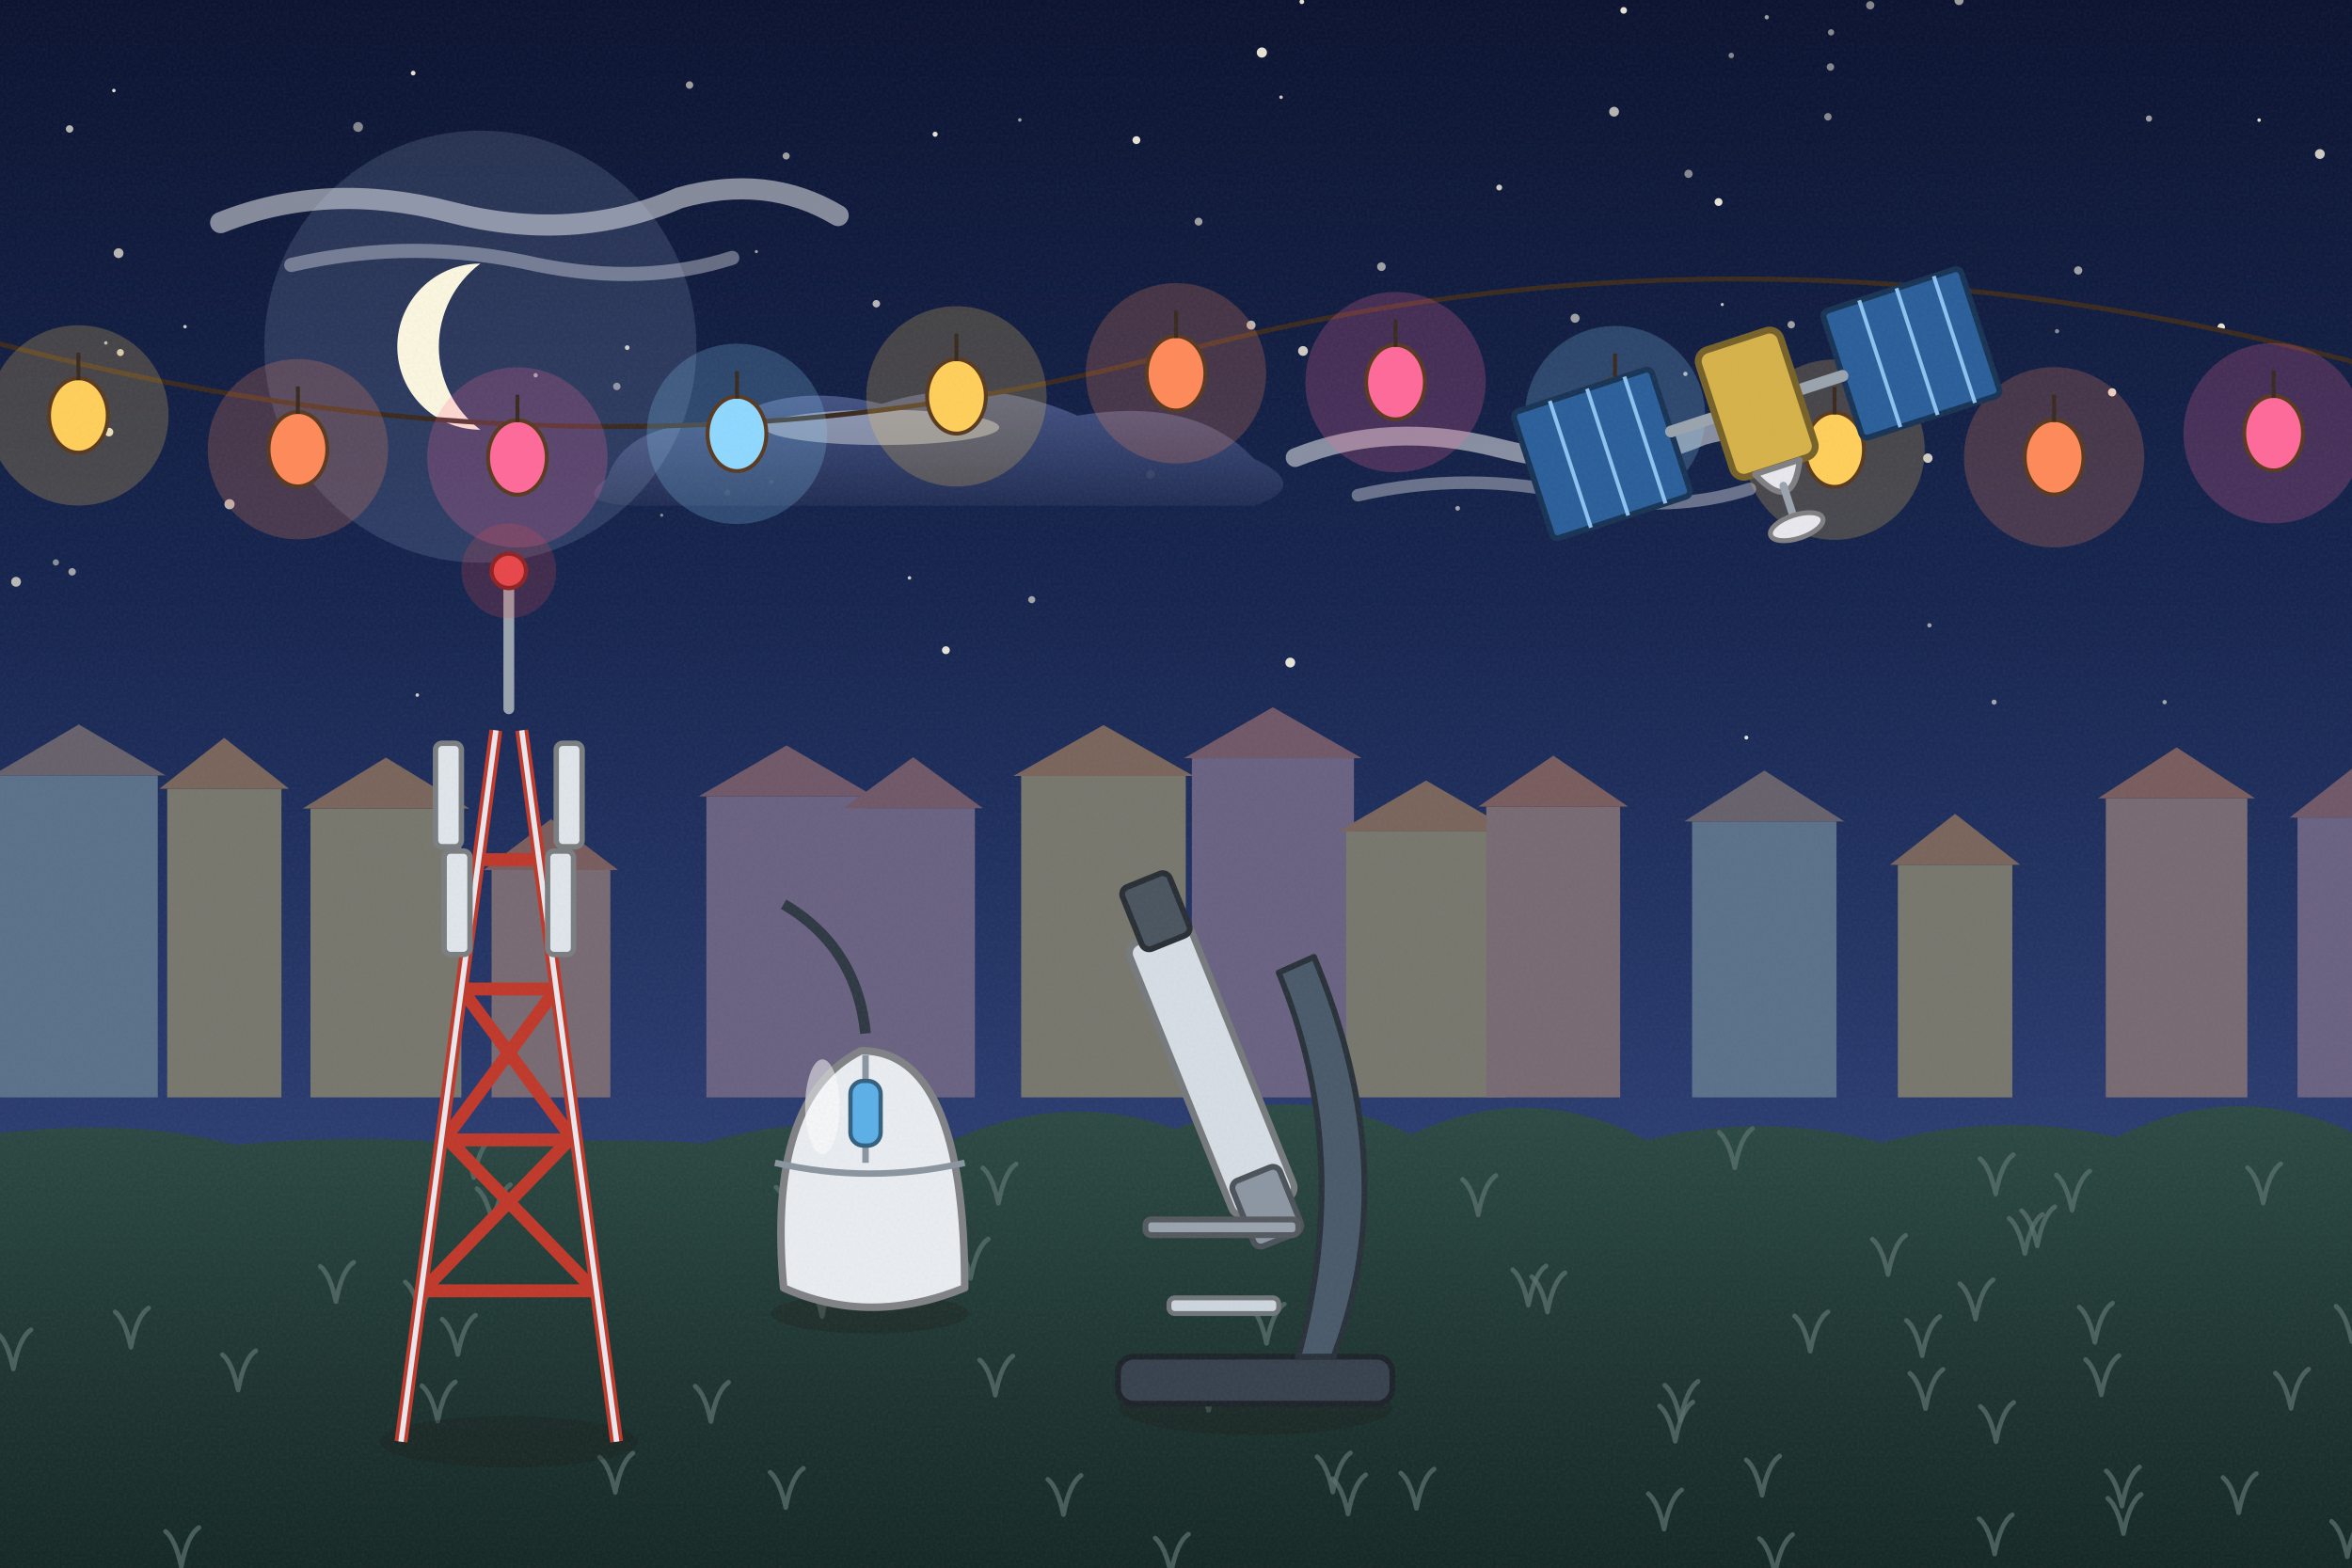
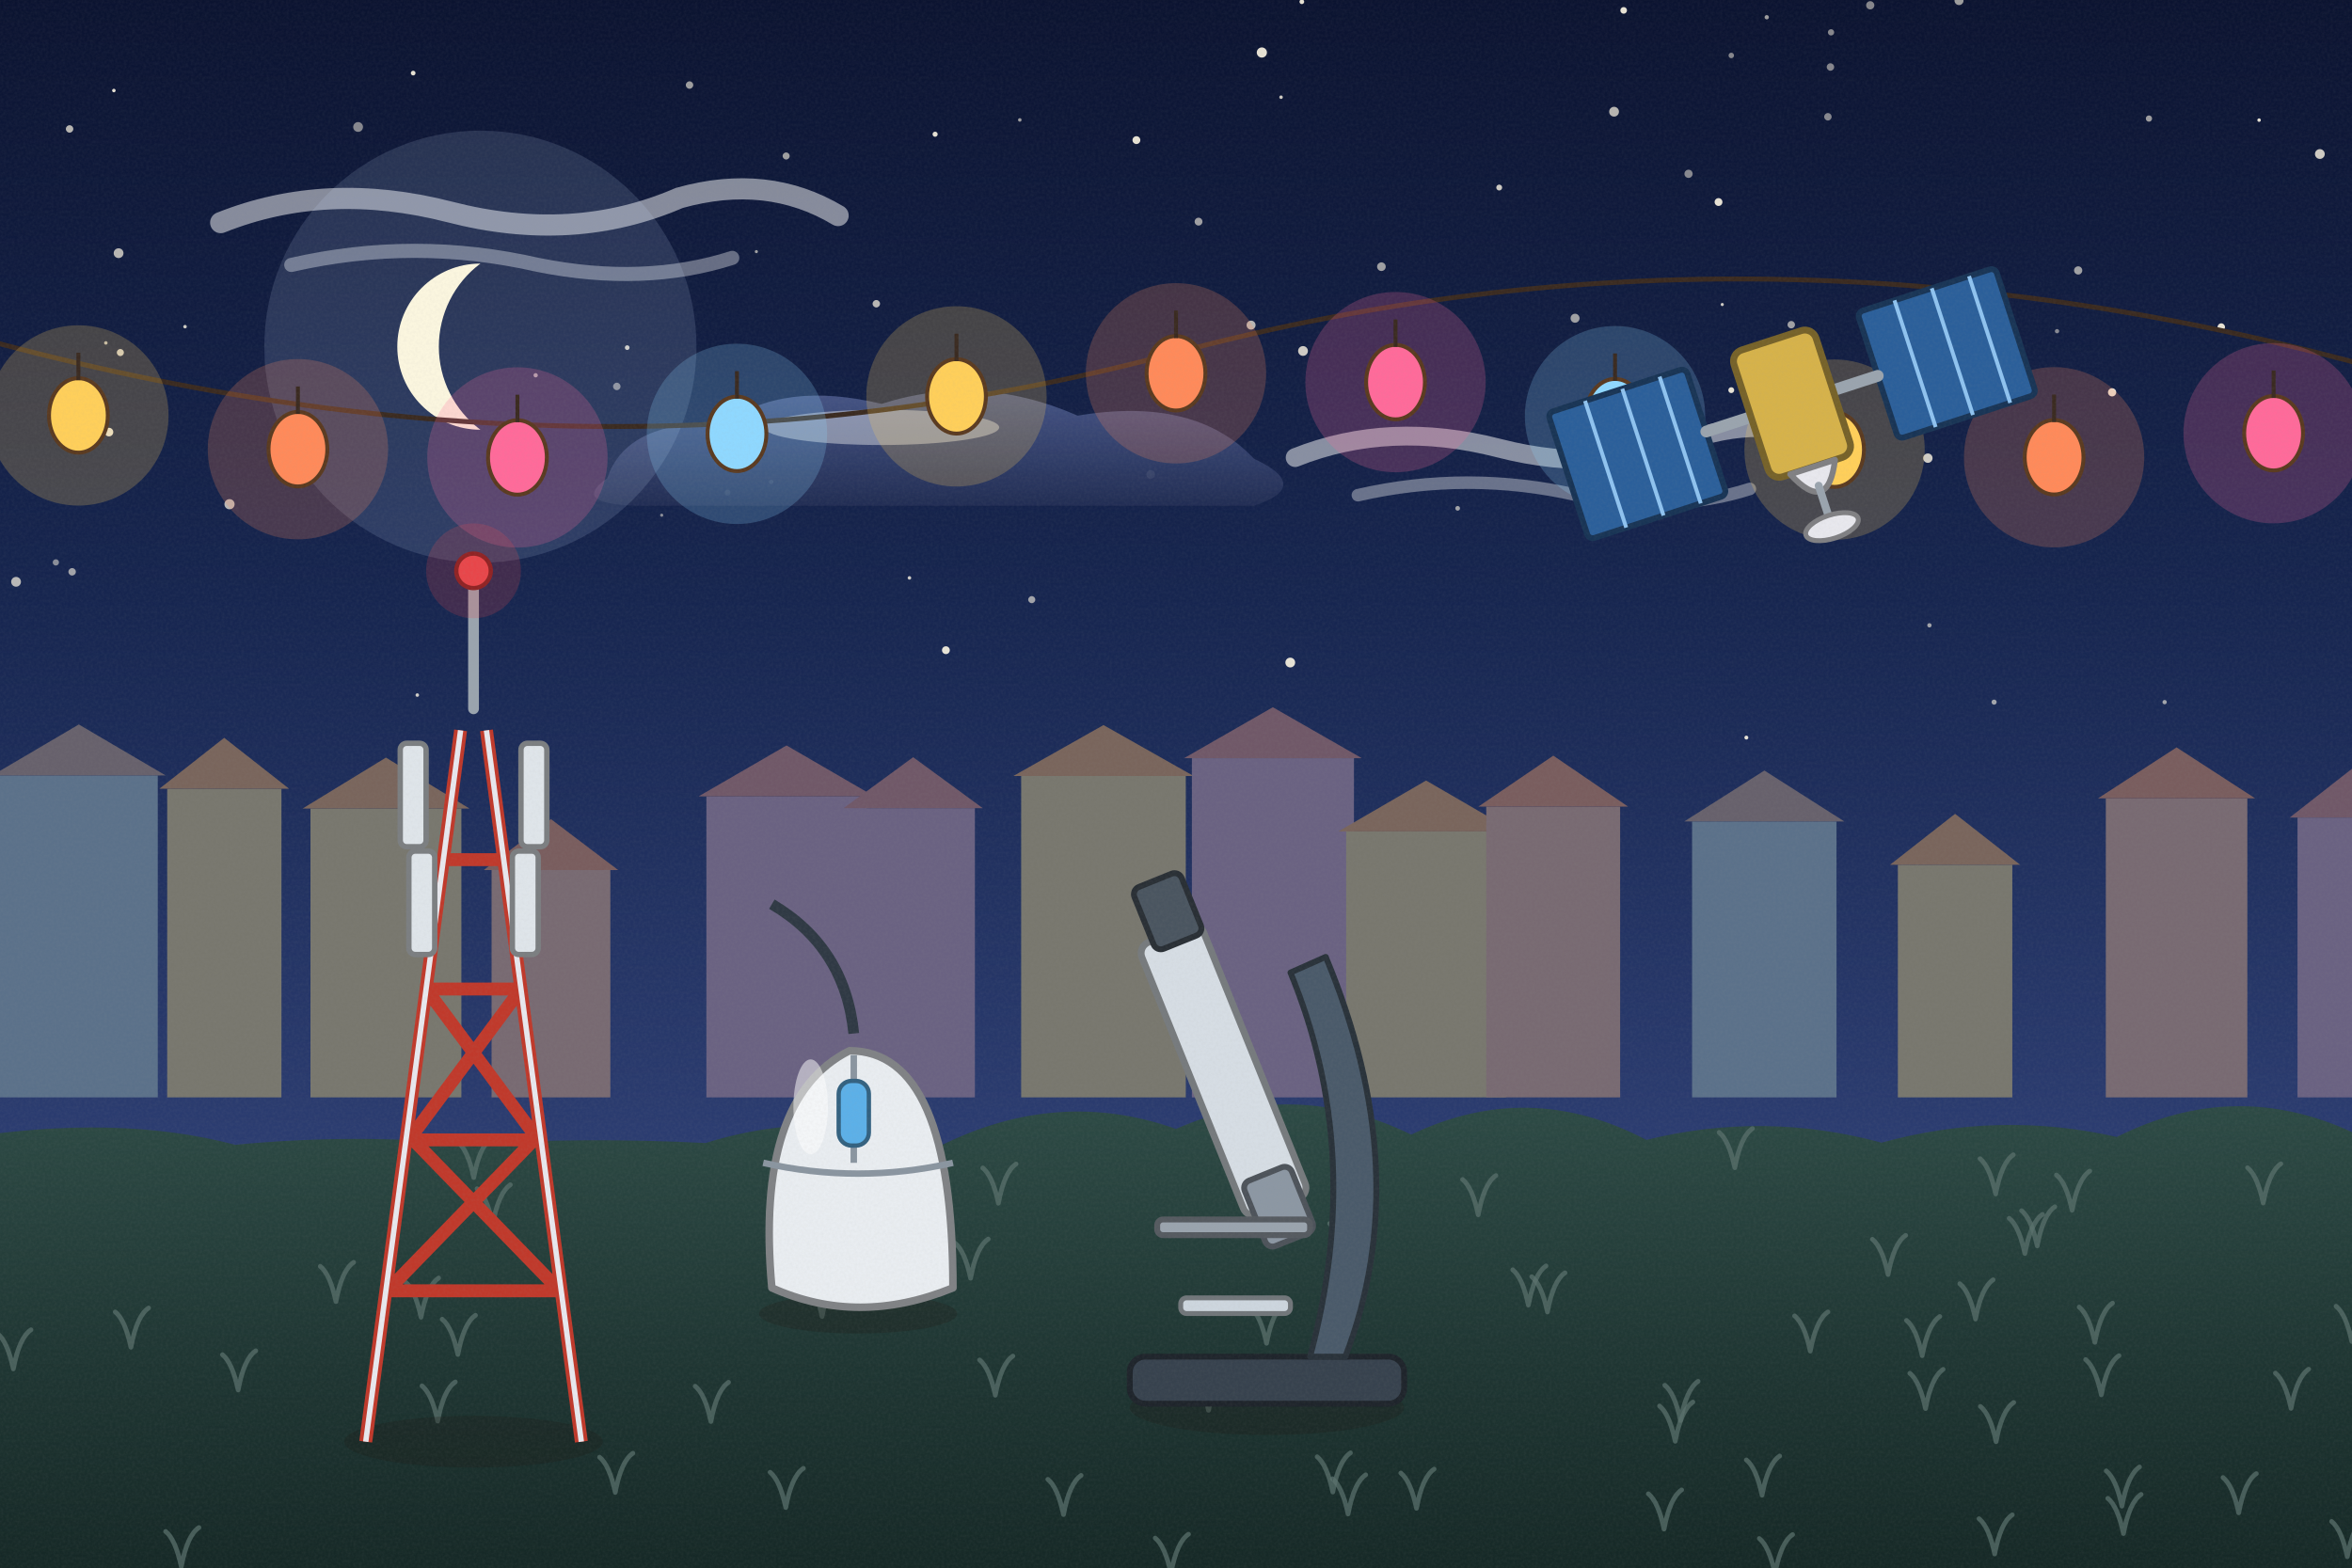
<svg xmlns="http://www.w3.org/2000/svg" viewBox="0 0 1200 800" width="1200" height="800">
  <defs>
    <linearGradient id="woodTone" x1="0" y1="0" x2="1" y2="0">
      <stop offset="0" stop-color="#a77649" />
      <stop offset=".5" stop-color="#7d5231" />
      <stop offset="1" stop-color="#5a381e" />
    </linearGradient>
    <linearGradient id="stoneTone" x1="0" y1="0" x2="0" y2="1">
      <stop offset="0" stop-color="#c5beb3" />
      <stop offset="1" stop-color="#7c7468" />
    </linearGradient>
    <filter id="softShadow" x="-20%" y="-20%" width="140%" height="140%">
      <feDropShadow dx="2" dy="5" stdDeviation="4" flood-color="#1b1a14" flood-opacity=".25" />
    </filter>
    <filter id="grain" x="0" y="0" width="100%" height="100%">
      <feTurbulence type="fractalNoise" baseFrequency=".7" numOctaves="2" seed="11" />
      <feColorMatrix type="matrix" values="0 0 0 0 .34  0 0 0 0 .34  0 0 0 0 .32  0 0 0 .22 -.07" />
    </filter>
    <linearGradient id="skyNight" x1="0" y1="0" x2="0" y2="1">
      <stop offset="0" stop-color="#0b1330" />
      <stop offset=".38" stop-color="#16254f" />
      <stop offset=".72" stop-color="#2b3c70" />
      <stop offset="1" stop-color="#4a5a8f" />
    </linearGradient>
    <linearGradient id="cloudG" x1="0" y1="0" x2="0" y2="1">
      <stop offset="0" stop-color="#4b5a8c" />
      <stop offset="1" stop-color="#232f55" />
    </linearGradient>
    <radialGradient id="sunG">
      <stop offset="0" stop-color="#ffffff" />
      <stop offset=".3" stop-color="#ffffff" stop-opacity=".85" />
      <stop offset="1" stop-color="#ffffff" stop-opacity="0" />
    </radialGradient>
    <linearGradient id="gndG" x1="0" y1="0" x2="0" y2="1">
      <stop offset="0" stop-color="#2d4a45" />
      <stop offset=".5" stop-color="#1f3633" />
      <stop offset="1" stop-color="#142624" />
    </linearGradient>
  </defs>
  <rect width="1200" height="800" fill="url(#skyNight)" />
  <g>
    <circle cx="1096.4" cy="60.5" r="1.6" fill="#fff8e6" opacity="0.6" />
    <circle cx="1040" cy="240.7" r="1.3" fill="#fff8e6" opacity="0.9" />
    <circle cx="823.5" cy="57" r="2.5" fill="#fff8e6" opacity="0.7" />
    <circle cx="1017.4" cy="358.3" r="1.3" fill="#fff8e6" opacity="0.6" />
    <circle cx="764.9" cy="95.7" r="1.5" fill="#fff8e6" opacity="0.8" />
    <circle cx="611.5" cy="113.1" r="2" fill="#fff8e6" opacity="0.6" />
    <circle cx="371.2" cy="251.4" r="1.5" fill="#fff8e6" opacity="0.6" />
    <circle cx="861.5" cy="88.7" r="2.1" fill="#fff8e6" opacity="0.5" />
    <circle cx="1183.6" cy="78.6" r="2.5" fill="#fff8e6" opacity="0.8" />
    <circle cx="743.7" cy="259.4" r="1.2" fill="#fff8e6" opacity="0.6" />
    <circle cx="932.6" cy="59.6" r="1.9" fill="#fff8e6" opacity="0.5" />
    <circle cx="54" cy="175" r="0.9" fill="#fff8e6" opacity="0.7" />
    <circle cx="94.4" cy="166.7" r="0.9" fill="#fff8e6" opacity="0.8" />
    <circle cx="273.3" cy="191.5" r="1.1" fill="#fff8e6" opacity="0.6" />
    <circle cx="913.9" cy="165.7" r="1.9" fill="#fff8e6" opacity="0.6" />
    <circle cx="401.1" cy="79.6" r="1.8" fill="#fff8e6" opacity="0.6" />
    <circle cx="210.8" cy="37.3" r="1.2" fill="#fff8e6" opacity="0.9" />
    <circle cx="526.4" cy="306" r="1.8" fill="#fff8e6" opacity="0.6" />
    <circle cx="28.5" cy="287" r="1.6" fill="#fff8e6" opacity="0.5" />
    <circle cx="859.9" cy="190.8" r="1.1" fill="#fff8e6" opacity="0.7" />
    <circle cx="35.5" cy="65.8" r="1.9" fill="#fff8e6" opacity="0.7" />
    <circle cx="337.6" cy="262.9" r="0.8" fill="#fff8e6" opacity="0.5" />
    <circle cx="1060.3" cy="138" r="2.1" fill="#fff8e6" opacity="0.6" />
    <circle cx="638.3" cy="165.9" r="2.3" fill="#fff8e6" opacity="0.7" />
    <circle cx="447.1" cy="155" r="1.9" fill="#fff8e6" opacity="0.7" />
    <circle cx="8.2" cy="296.9" r="2.5" fill="#fff8e6" opacity="0.7" />
    <circle cx="314.7" cy="197.2" r="1.9" fill="#fff8e6" opacity="0.5" />
    <circle cx="393.5" cy="245.9" r="1.1" fill="#fff8e6" opacity="0.7" />
    <circle cx="60.5" cy="129.2" r="2.5" fill="#fff8e6" opacity="0.7" />
    <circle cx="883.3" cy="199.1" r="1.5" fill="#fff8e6" opacity="0.9" />
    <circle cx="117.1" cy="257.3" r="2.6" fill="#fff8e6" opacity="0.7" />
    <circle cx="212.9" cy="354.7" r="0.9" fill="#fff8e6" opacity="0.8" />
    <circle cx="983.6" cy="233.8" r="2.4" fill="#fff8e6" opacity="0.8" />
    <circle cx="464" cy="294.9" r="0.9" fill="#fff8e6" opacity="0.8" />
    <circle cx="954.2" cy="2.7" r="2.1" fill="#fff8e6" opacity="0.5" />
    <circle cx="182.7" cy="64.8" r="2.5" fill="#fff8e6" opacity="0.5" />
    <circle cx="520.3" cy="61.2" r="0.9" fill="#fff8e6" opacity="0.6" />
    <circle cx="664.8" cy="179.1" r="2.5" fill="#fff8e6" opacity="0.8" />
    <circle cx="643.8" cy="26.8" r="2.6" fill="#fff8e6" opacity="0.9" />
    <circle cx="1077.6" cy="200.2" r="2.1" fill="#fff8e6" opacity="0.9" />
    <circle cx="876.8" cy="103.1" r="2" fill="#fff8e6" opacity="0.9" />
    <circle cx="351.8" cy="43.4" r="1.9" fill="#fff8e6" opacity="0.6" />
    <circle cx="61.4" cy="179.9" r="1.8" fill="#fff8e6" opacity="0.8" />
    <circle cx="579.8" cy="71.5" r="2" fill="#fff8e6" opacity="0.9" />
    <circle cx="658.3" cy="338.1" r="2.5" fill="#fff8e6" opacity="0.9" />
    <circle cx="984.4" cy="319.1" r="1.1" fill="#fff8e6" opacity="0.6" />
    <circle cx="1049.5" cy="169" r="1.1" fill="#fff8e6" opacity="0.5" />
    <circle cx="385.9" cy="128.4" r="0.8" fill="#fff8e6" opacity="0.6" />
    <circle cx="999.5" cy="0.3" r="2.3" fill="#fff8e6" opacity="0.6" />
    <circle cx="587.1" cy="242.1" r="2.2" fill="#fff8e6" opacity="0.6" />
    <circle cx="1104.4" cy="358.3" r="1.1" fill="#fff8e6" opacity="0.6" />
    <circle cx="828.4" cy="5.3" r="1.7" fill="#fff8e6" opacity="0.9" />
    <circle cx="664.2" cy="0.9" r="1.2" fill="#fff8e6" opacity="0.9" />
    <circle cx="1152.6" cy="61.3" r="0.9" fill="#fff8e6" opacity="0.9" />
    <circle cx="55.6" cy="220.5" r="2.2" fill="#fff8e6" opacity="0.9" />
    <circle cx="883.3" cy="28.3" r="1.4" fill="#fff8e6" opacity="0.5" />
    <circle cx="933.9" cy="34.2" r="1.9" fill="#fff8e6" opacity="0.5" />
    <circle cx="934.2" cy="16.5" r="1.6" fill="#fff8e6" opacity="0.5" />
    <circle cx="58.1" cy="46.2" r="0.9" fill="#fff8e6" opacity="0.9" />
    <circle cx="653.6" cy="49.6" r="0.9" fill="#fff8e6" opacity="0.8" />
    <circle cx="891" cy="376.4" r="1" fill="#fff8e6" opacity="0.9" />
    <circle cx="320" cy="177.4" r="1.2" fill="#fff8e6" opacity="0.8" />
    <circle cx="36.8" cy="291.8" r="1.9" fill="#fff8e6" opacity="0.6" />
    <circle cx="477.1" cy="68.5" r="1.3" fill="#fff8e6" opacity="0.9" />
    <circle cx="803.6" cy="162.4" r="2.3" fill="#fff8e6" opacity="0.6" />
    <circle cx="878.7" cy="155.4" r="0.8" fill="#fff8e6" opacity="0.8" />
    <circle cx="1133.3" cy="166.9" r="1.9" fill="#fff8e6" opacity="0.9" />
    <circle cx="901.4" cy="8.8" r="1.1" fill="#fff8e6" opacity="0.6" />
    <circle cx="704.8" cy="136.1" r="2.2" fill="#fff8e6" opacity="0.6" />
    <circle cx="482.6" cy="331.8" r="2" fill="#fff8e6" opacity="0.9" />
  </g>
  <g transform="translate(256.6,104.6) scale(0.9)" opacity="0.9">
    <path d="M-160,10 Q-100,-14 -30,4 Q40,22 100,-4 Q150,-18 190,6" stroke="#fff" stroke-width="12" stroke-linecap="round" fill="none" opacity=".55" />
    <path d="M-120,34 Q-50,18 20,34 Q80,46 130,30" stroke="#fff" stroke-width="8" stroke-linecap="round" fill="none" opacity=".4" />
  </g>
  <g transform="translate(479.8,224.1) scale(1)" opacity="0.9">
    <path d="M-170,20 Q-160,-10 -110,-8 Q-80,-30 -30,-18 Q20,-34 70,-12 Q130,-22 160,10 Q190,24 160,34 L-150,34 Q-190,34 -170,20 Z" fill="url(#cloudG)" />
    <ellipse cx="-30" cy="-6" rx="60" ry="9" fill="#fff" opacity=".45" />
  </g>
  <g transform="translate(788.8,225.5) scale(0.8)" opacity="0.9">
    <path d="M-160,10 Q-100,-14 -30,4 Q40,22 100,-4 Q150,-18 190,6" stroke="#fff" stroke-width="12" stroke-linecap="round" fill="none" opacity=".55" />
    <path d="M-120,34 Q-50,18 20,34 Q80,46 130,30" stroke="#fff" stroke-width="8" stroke-linecap="round" fill="none" opacity=".4" />
  </g>
  <g>
    <circle cx="245.1" cy="176.9" r="110.24" fill="#cfe0ff" opacity=".14" />
    <path d="M245.1,134.5 A42.4,42.4 0 1 0 245.1,219.3 A53,53 0 0 1 245.1,134.5 Z" fill="#fbf6df" />
  </g>
  <rect x="0" y="395.7" width="80.5" height="164.3" fill="#5b718a" />
  <path d="M-4,395.7 L40.2,369.7 L84.5,395.7 Z" fill="#67616c" />
  <rect x="85.3" y="402.5" width="58.3" height="157.5" fill="#78776e" />
  <path d="M81.3,402.5 L114.4,376.5 L147.5,402.5 Z" fill="#79655c" />
  <rect x="158.4" y="412.6" width="77" height="147.4" fill="#78776e" />
  <path d="M154.4,412.6 L196.9,386.6 L239.5,412.6 Z" fill="#79655c" />
  <rect x="250.8" y="444" width="60.6" height="116" fill="#786a72" />
  <path d="M246.8,444 L281.1,418 L315.4,444 Z" fill="#795d5e" />
  <rect x="360.4" y="406.4" width="81.7" height="153.6" fill="#6a6282" />
  <path d="M356.4,406.4 L401.3,380.4 L446.1,406.4 Z" fill="#705868" />
  <rect x="434.4" y="412.4" width="63" height="147.6" fill="#6a6282" />
  <path d="M430.4,412.4 L465.9,386.4 L501.4,412.4 Z" fill="#705868" />
  <rect x="521" y="396" width="84" height="164" fill="#78776e" />
  <path d="M517,396 L563,370 L609,396 Z" fill="#79655c" />
  <rect x="608.1" y="386.9" width="82.7" height="173.1" fill="#6a6282" />
  <path d="M604.1,386.9 L649.4,360.9 L694.8,386.9 Z" fill="#705868" />
  <rect x="686.8" y="424.3" width="81.6" height="135.7" fill="#78776e" />
  <path d="M682.8,424.3 L727.6,398.3 L772.4,424.3 Z" fill="#79655c" />
  <rect x="758.3" y="411.6" width="68.3" height="148.4" fill="#786a72" />
  <path d="M754.3,411.6 L792.5,385.6 L830.6,411.6 Z" fill="#795d5e" />
  <rect x="863.3" y="419.2" width="73.7" height="140.8" fill="#5b718a" />
  <path d="M859.3,419.2 L900.2,393.2 L941,419.2 Z" fill="#67616c" />
  <rect x="968.3" y="441.3" width="58.4" height="118.7" fill="#78776e" />
  <path d="M964.3,441.3 L997.5,415.3 L1030.7,441.3 Z" fill="#79655c" />
  <rect x="1074.4" y="407.4" width="72.2" height="152.6" fill="#786a72" />
  <path d="M1070.4,407.4 L1110.5,381.4 L1150.6,407.4 Z" fill="#795d5e" />
  <rect x="1172.2" y="417.2" width="58.3" height="142.8" fill="#6a6282" />
  <path d="M1168.2,417.2 L1201.4,391.2 L1234.5,417.2 Z" fill="#705868" />
  <g>
    <path d="M-20,581 Q60,568.3 120,584.2 Q180,578.4 240,583.8 Q300,580.2 360,583.3 Q420,564.5 480,584.6 Q540,554.8 600,576.1 Q660,549.7 720,579 Q780,550.3 840,581.7 Q900,566.9 960,583.1 Q1020,566.6 1080,580.2 Q1140,550.1 1200,577.7 Q1260,568.8 1320,579.3 L1240,820 L-20,820 Z" fill="url(#gndG)" />
    <path d="M923.6,689.5 q-3,-14 -8,-18 M923.6,689.5 q3,-16 9,-20" stroke="#5b726e" stroke-width="2.4" fill="none" stroke-linecap="round" opacity=".7" />
    <path d="M1007.9,673.1 q-3,-14 -8,-18 M1007.9,673.1 q3,-16 9,-20" stroke="#5b726e" stroke-width="2.4" fill="none" stroke-linecap="round" opacity=".7" />
    <path d="M1154.7,613.9 q-3,-14 -8,-18 M1154.7,613.9 q3,-16 9,-20" stroke="#5b726e" stroke-width="2.4" fill="none" stroke-linecap="round" opacity=".7" />
    <path d="M1033.1,639.7 q-3,-14 -8,-18 M1033.1,639.7 q3,-16 9,-20" stroke="#5b726e" stroke-width="2.4" fill="none" stroke-linecap="round" opacity=".7" />
    <path d="M754.2,619.9 q-3,-14 -8,-18 M754.2,619.9 q3,-16 9,-20" stroke="#5b726e" stroke-width="2.4" fill="none" stroke-linecap="round" opacity=".7" />
    <path d="M251.4,624.6 q-3,-14 -8,-18 M251.4,624.6 q3,-16 9,-20" stroke="#5b726e" stroke-width="2.4" fill="none" stroke-linecap="round" opacity=".7" />
    <path d="M171.4,664.2 q-3,-14 -8,-18 M171.4,664.2 q3,-16 9,-20" stroke="#5b726e" stroke-width="2.4" fill="none" stroke-linecap="round" opacity=".7" />
    <path d="M789.5,669.5 q-3,-14 -8,-18 M789.5,669.5 q3,-16 9,-20" stroke="#5b726e" stroke-width="2.4" fill="none" stroke-linecap="round" opacity=".7" />
    <path d="M362.7,725.4 q-3,-14 -8,-18 M362.7,725.4 q3,-16 9,-20" stroke="#5b726e" stroke-width="2.4" fill="none" stroke-linecap="round" opacity=".7" />
    <path d="M779.8,666 q-3,-14 -8,-18 M779.8,666 q3,-16 9,-20" stroke="#5b726e" stroke-width="2.4" fill="none" stroke-linecap="round" opacity=".7" />
    <path d="M400.9,769.3 q-3,-14 -8,-18 M400.9,769.3 q3,-16 9,-20" stroke="#5b726e" stroke-width="2.4" fill="none" stroke-linecap="round" opacity=".7" />
    <path d="M121.5,709.3 q-3,-14 -8,-18 M121.5,709.3 q3,-16 9,-20" stroke="#5b726e" stroke-width="2.4" fill="none" stroke-linecap="round" opacity=".7" />
    <path d="M686.4,642.4 q-3,-14 -8,-18 M686.4,642.4 q3,-16 9,-20" stroke="#5b726e" stroke-width="2.4" fill="none" stroke-linecap="round" opacity=".7" />
    <path d="M1068.8,685 q-3,-14 -8,-18 M1068.8,685 q3,-16 9,-20" stroke="#5b726e" stroke-width="2.4" fill="none" stroke-linecap="round" opacity=".7" />
    <path d="M223.3,725.2 q-3,-14 -8,-18 M223.3,725.2 q3,-16 9,-20" stroke="#5b726e" stroke-width="2.4" fill="none" stroke-linecap="round" opacity=".7" />
    <path d="M66.8,687.5 q-3,-14 -8,-18 M66.8,687.5 q3,-16 9,-20" stroke="#5b726e" stroke-width="2.4" fill="none" stroke-linecap="round" opacity=".7" />
    <path d="M1072.1,711.8 q-3,-14 -8,-18 M1072.1,711.8 q3,-16 9,-20" stroke="#5b726e" stroke-width="2.4" fill="none" stroke-linecap="round" opacity=".7" />
    <path d="M313.9,761.6 q-3,-14 -8,-18 M313.9,761.6 q3,-16 9,-20" stroke="#5b726e" stroke-width="2.4" fill="none" stroke-linecap="round" opacity=".7" />
    <path d="M6.8,698.6 q-3,-14 -8,-18 M6.8,698.6 q3,-16 9,-20" stroke="#5b726e" stroke-width="2.4" fill="none" stroke-linecap="round" opacity=".7" />
    <path d="M616.6,719.7 q-3,-14 -8,-18 M616.6,719.7 q3,-16 9,-20" stroke="#5b726e" stroke-width="2.4" fill="none" stroke-linecap="round" opacity=".7" />
    <path d="M214.8,672.2 q-3,-14 -8,-18 M214.8,672.2 q3,-16 9,-20" stroke="#5b726e" stroke-width="2.4" fill="none" stroke-linecap="round" opacity=".7" />
    <path d="M597.4,802.9 q-3,-14 -8,-18 M597.4,802.9 q3,-16 9,-20" stroke="#5b726e" stroke-width="2.4" fill="none" stroke-linecap="round" opacity=".7" />
    <path d="M495.2,652.3 q-3,-14 -8,-18 M495.2,652.3 q3,-16 9,-20" stroke="#5b726e" stroke-width="2.4" fill="none" stroke-linecap="round" opacity=".7" />
    <path d="M509.4,614 q-3,-14 -8,-18 M509.4,614 q3,-16 9,-20" stroke="#5b726e" stroke-width="2.4" fill="none" stroke-linecap="round" opacity=".7" />
    <path d="M1018.4,735.7 q-3,-14 -8,-18 M1018.4,735.7 q3,-16 9,-20" stroke="#5b726e" stroke-width="2.4" fill="none" stroke-linecap="round" opacity=".7" />
    <path d="M646.2,685.5 q-3,-14 -8,-18 M646.2,685.5 q3,-16 9,-20" stroke="#5b726e" stroke-width="2.4" fill="none" stroke-linecap="round" opacity=".7" />
    <path d="M1197.6,794.4 q-3,-14 -8,-18 M1197.6,794.4 q3,-16 9,-20" stroke="#5b726e" stroke-width="2.4" fill="none" stroke-linecap="round" opacity=".7" />
    <path d="M92.5,799.5 q-3,-14 -8,-18 M92.5,799.5 q3,-16 9,-20" stroke="#5b726e" stroke-width="2.4" fill="none" stroke-linecap="round" opacity=".7" />
    <path d="M982.4,718.8 q-3,-14 -8,-18 M982.4,718.8 q3,-16 9,-20" stroke="#5b726e" stroke-width="2.4" fill="none" stroke-linecap="round" opacity=".7" />
    <path d="M241.7,600.9 q-3,-14 -8,-18 M241.7,600.9 q3,-16 9,-20" stroke="#5b726e" stroke-width="2.4" fill="none" stroke-linecap="round" opacity=".7" />
    <path d="M1057.2,617.6 q-3,-14 -8,-18 M1057.2,617.6 q3,-16 9,-20" stroke="#5b726e" stroke-width="2.4" fill="none" stroke-linecap="round" opacity=".7" />
    <path d="M857.4,724.9 q-3,-14 -8,-18 M857.4,724.9 q3,-16 9,-20" stroke="#5b726e" stroke-width="2.4" fill="none" stroke-linecap="round" opacity=".7" />
    <path d="M1039.4,635.8 q-3,-14 -8,-18 M1039.4,635.8 q3,-16 9,-20" stroke="#5b726e" stroke-width="2.4" fill="none" stroke-linecap="round" opacity=".7" />
    <path d="M680,761.4 q-3,-14 -8,-18 M680,761.4 q3,-16 9,-20" stroke="#5b726e" stroke-width="2.4" fill="none" stroke-linecap="round" opacity=".7" />
    <path d="M507.8,712 q-3,-14 -8,-18 M507.8,712 q3,-16 9,-20" stroke="#5b726e" stroke-width="2.4" fill="none" stroke-linecap="round" opacity=".7" />
    <path d="M854.7,735.5 q-3,-14 -8,-18 M854.7,735.5 q3,-16 9,-20" stroke="#5b726e" stroke-width="2.4" fill="none" stroke-linecap="round" opacity=".7" />
    <path d="M980.7,691.8 q-3,-14 -8,-18 M980.7,691.8 q3,-16 9,-20" stroke="#5b726e" stroke-width="2.4" fill="none" stroke-linecap="round" opacity=".7" />
    <path d="M1018.2,609.3 q-3,-14 -8,-18 M1018.2,609.3 q3,-16 9,-20" stroke="#5b726e" stroke-width="2.4" fill="none" stroke-linecap="round" opacity=".7" />
    <path d="M1082.6,768.6 q-3,-14 -8,-18 M1082.6,768.6 q3,-16 9,-20" stroke="#5b726e" stroke-width="2.4" fill="none" stroke-linecap="round" opacity=".7" />
    <path d="M1083.4,782.6 q-3,-14 -8,-18 M1083.4,782.6 q3,-16 9,-20" stroke="#5b726e" stroke-width="2.4" fill="none" stroke-linecap="round" opacity=".7" />
    <path d="M403.9,623.9 q-3,-14 -8,-18 M403.9,623.9 q3,-16 9,-20" stroke="#5b726e" stroke-width="2.4" fill="none" stroke-linecap="round" opacity=".7" />
    <path d="M849,780.3 q-3,-14 -8,-18 M849,780.3 q3,-16 9,-20" stroke="#5b726e" stroke-width="2.4" fill="none" stroke-linecap="round" opacity=".7" />
    <path d="M1142.2,772 q-3,-14 -8,-18 M1142.2,772 q3,-16 9,-20" stroke="#5b726e" stroke-width="2.4" fill="none" stroke-linecap="round" opacity=".7" />
    <path d="M419.4,671.8 q-3,-14 -8,-18 M419.4,671.8 q3,-16 9,-20" stroke="#5b726e" stroke-width="2.4" fill="none" stroke-linecap="round" opacity=".7" />
    <path d="M687.8,772.6 q-3,-14 -8,-18 M687.8,772.6 q3,-16 9,-20" stroke="#5b726e" stroke-width="2.4" fill="none" stroke-linecap="round" opacity=".7" />
    <path d="M233.6,691.2 q-3,-14 -8,-18 M233.6,691.2 q3,-16 9,-20" stroke="#5b726e" stroke-width="2.4" fill="none" stroke-linecap="round" opacity=".7" />
    <path d="M1168.9,718.7 q-3,-14 -8,-18 M1168.9,718.7 q3,-16 9,-20" stroke="#5b726e" stroke-width="2.4" fill="none" stroke-linecap="round" opacity=".7" />
    <path d="M542.6,772.9 q-3,-14 -8,-18 M542.6,772.9 q3,-16 9,-20" stroke="#5b726e" stroke-width="2.4" fill="none" stroke-linecap="round" opacity=".7" />
    <path d="M905.6,803.1 q-3,-14 -8,-18 M905.6,803.1 q3,-16 9,-20" stroke="#5b726e" stroke-width="2.4" fill="none" stroke-linecap="round" opacity=".7" />
    <path d="M448.7,595 q-3,-14 -8,-18 M448.7,595 q3,-16 9,-20" stroke="#5b726e" stroke-width="2.4" fill="none" stroke-linecap="round" opacity=".7" />
    <path d="M899,763 q-3,-14 -8,-18 M899,763 q3,-16 9,-20" stroke="#5b726e" stroke-width="2.4" fill="none" stroke-linecap="round" opacity=".7" />
    <path d="M963.3,650.4 q-3,-14 -8,-18 M963.3,650.4 q3,-16 9,-20" stroke="#5b726e" stroke-width="2.4" fill="none" stroke-linecap="round" opacity=".7" />
    <path d="M1017.7,793 q-3,-14 -8,-18 M1017.7,793 q3,-16 9,-20" stroke="#5b726e" stroke-width="2.4" fill="none" stroke-linecap="round" opacity=".7" />
    <path d="M1199.9,684.6 q-3,-14 -8,-18 M1199.9,684.6 q3,-16 9,-20" stroke="#5b726e" stroke-width="2.4" fill="none" stroke-linecap="round" opacity=".7" />
    <path d="M722.7,769.7 q-3,-14 -8,-18 M722.7,769.7 q3,-16 9,-20" stroke="#5b726e" stroke-width="2.4" fill="none" stroke-linecap="round" opacity=".7" />
    <path d="M885.1,595.9 q-3,-14 -8,-18 M885.1,595.9 q3,-16 9,-20" stroke="#5b726e" stroke-width="2.4" fill="none" stroke-linecap="round" opacity=".7" />
  </g>
  <g>
    <path d="M-20,170 Q300,260 600,180 T1220,190" stroke="#3a2a20" stroke-width="2.5" fill="none" />
    <circle cx="40" cy="212" r="46" fill="#ffcf5a" opacity=".22" />
    <ellipse cx="40" cy="212" rx="15" ry="19" fill="#ffcf5a" stroke="#5a3a20" stroke-width="2" />
    <line x1="40" y1="194" x2="40" y2="180" stroke="#3a2a20" stroke-width="2" />
    <circle cx="152" cy="229.233" r="46" fill="#ff8a5a" opacity=".22" />
    <ellipse cx="152" cy="229.233" rx="15" ry="19" fill="#ff8a5a" stroke="#5a3a20" stroke-width="2" />
    <line x1="152" y1="211.233" x2="152" y2="197.233" stroke="#3a2a20" stroke-width="2" />
    <circle cx="264" cy="233.425" r="46" fill="#ff6a9a" opacity=".22" />
    <ellipse cx="264" cy="233.425" rx="15" ry="19" fill="#ff6a9a" stroke="#5a3a20" stroke-width="2" />
    <line x1="264" y1="215.425" x2="264" y2="201.425" stroke="#3a2a20" stroke-width="2" />
    <circle cx="376" cy="221.402" r="46" fill="#8fd8ff" opacity=".22" />
    <ellipse cx="376" cy="221.402" rx="15" ry="19" fill="#8fd8ff" stroke="#5a3a20" stroke-width="2" />
    <line x1="376" y1="203.402" x2="376" y2="189.402" stroke="#3a2a20" stroke-width="2" />
    <circle cx="488" cy="202.265" r="46" fill="#ffcf5a" opacity=".22" />
    <ellipse cx="488" cy="202.265" rx="15" ry="19" fill="#ffcf5a" stroke="#5a3a20" stroke-width="2" />
    <line x1="488" y1="184.265" x2="488" y2="170.265" stroke="#3a2a20" stroke-width="2" />
    <circle cx="600" cy="190.494" r="46" fill="#ff8a5a" opacity=".22" />
    <ellipse cx="600" cy="190.494" rx="15" ry="19" fill="#ff8a5a" stroke="#5a3a20" stroke-width="2" />
    <line x1="600" y1="172.494" x2="600" y2="158.494" stroke="#3a2a20" stroke-width="2" />
    <circle cx="712" cy="194.999" r="46" fill="#ff6a9a" opacity=".22" />
    <ellipse cx="712" cy="194.999" rx="15" ry="19" fill="#ff6a9a" stroke="#5a3a20" stroke-width="2" />
    <line x1="712" y1="176.999" x2="712" y2="162.999" stroke="#3a2a20" stroke-width="2" />
    <circle cx="824" cy="212.37" r="46" fill="#8fd8ff" opacity=".22" />
    <ellipse cx="824" cy="212.37" rx="15" ry="19" fill="#8fd8ff" stroke="#5a3a20" stroke-width="2" />
    <line x1="824" y1="194.37" x2="824" y2="180.37" stroke="#3a2a20" stroke-width="2" />
    <circle cx="936" cy="229.461" r="46" fill="#ffcf5a" opacity=".22" />
    <ellipse cx="936" cy="229.461" rx="15" ry="19" fill="#ffcf5a" stroke="#5a3a20" stroke-width="2" />
    <line x1="936" y1="211.461" x2="936" y2="197.461" stroke="#3a2a20" stroke-width="2" />
    <circle cx="1048" cy="233.338" r="46" fill="#ff8a5a" opacity=".22" />
    <ellipse cx="1048" cy="233.338" rx="15" ry="19" fill="#ff8a5a" stroke="#5a3a20" stroke-width="2" />
    <line x1="1048" y1="215.338" x2="1048" y2="201.338" stroke="#3a2a20" stroke-width="2" />
    <circle cx="1160" cy="221.067" r="46" fill="#ff6a9a" opacity=".22" />
    <ellipse cx="1160" cy="221.067" rx="15" ry="19" fill="#ff6a9a" stroke="#5a3a20" stroke-width="2" />
    <line x1="1160" y1="203.067" x2="1160" y2="189.067" stroke="#3a2a20" stroke-width="2" />
  </g>
-   <g transform="translate(896.3,206) scale(1)">
+   <g transform="translate(914.3,206) scale(1)">
    <g transform="rotate(-18)">
      <rect x="-120" y="-34" width="74" height="68" rx="3" fill="#2b5f9a" stroke="#183455" stroke-width="3" />
      <rect x="46" y="-34" width="74" height="68" rx="3" fill="#2b5f9a" stroke="#183455" stroke-width="3" />
      <line x1="-100" y1="-34" x2="-100" y2="34" stroke="#8fc3f0" stroke-width="2" />
      <line x1="-80" y1="-34" x2="-80" y2="34" stroke="#8fc3f0" stroke-width="2" />
      <line x1="-60" y1="-34" x2="-60" y2="34" stroke="#8fc3f0" stroke-width="2" />
      <line x1="66" y1="-34" x2="66" y2="34" stroke="#8fc3f0" stroke-width="2" />
      <line x1="86" y1="-34" x2="86" y2="34" stroke="#8fc3f0" stroke-width="2" />
      <line x1="106" y1="-34" x2="106" y2="34" stroke="#8fc3f0" stroke-width="2" />
      <line x1="-46" y1="0" x2="-20" y2="0" stroke="#9aa4ae" stroke-width="6" stroke-linecap="round" />
      <line x1="20" y1="0" x2="46" y2="0" stroke="#9aa4ae" stroke-width="6" stroke-linecap="round" />
      <rect x="-22" y="-34" width="44" height="68" rx="6" fill="#d6b24a" stroke="#766229" stroke-width="3.5" />
      <path d="M-12,34 Q0,60 12,34 Z" fill="#e8e8ee" stroke="#808083" stroke-width="3" stroke-linejoin="round" stroke-linecap="round" />
      <line x1="0" y1="44" x2="0" y2="62" stroke="#9aa4ae" stroke-width="4" stroke-linecap="round" />
      <ellipse cx="0" cy="66" rx="14" ry="6" fill="#e8e8ee" stroke="#808083" stroke-width="2.5" />
    </g>
  </g>
-   <g transform="translate(443.8,670.4) scale(1.1)">
+   <g transform="translate(437.8,670.4) scale(1.1)">
    <ellipse cx="0" cy="0" rx="46" ry="9.2" fill="#1b1a14" opacity="0.28" />
    <path d="M-40,-12 Q-48,-100 -4,-122 Q44,-122 44,-12 Q0,6 -40,-12 Z" fill="#e9edf1" stroke="#808285" stroke-width="3.5" stroke-linejoin="round" stroke-linecap="round" />
    <path d="M-2,-120 L-2,-70" stroke="#8a95a0" stroke-width="3" />
    <path d="M-44,-70 Q0,-60 44,-70" stroke="#8a95a0" stroke-width="3" fill="none" />
    <rect x="-9" y="-108" width="14" height="30" rx="6" fill="#5cb0e8" stroke="#336180" stroke-width="2" />
    <ellipse cx="-22" cy="-96" rx="8" ry="22" fill="#ffffff" opacity="0.5" />
    <path d="M-2,-130 Q-6,-170 -40,-190" stroke="#2f3944" stroke-width="5" fill="none" />
  </g>
-   <g transform="translate(640.4,718.3) scale(1)">
+   <g transform="translate(646.4,718.3) scale(1)">
    <ellipse cx="0" cy="0" rx="70" ry="14" fill="#1b1a14" opacity="0.28" />
    <rect x="-70" y="-26" width="140" height="24" rx="8" fill="#37424e" stroke="#1e242b" stroke-width="3" />
    <path d="M40,-26 Q76,-120 30,-230 L12,-222 Q50,-130 22,-26 Z" fill="#4a5a6a" stroke="#29323a" stroke-width="3" stroke-linejoin="round" stroke-linecap="round" />
    <g transform="rotate(-22 -10 -150)">
      <rect x="-30" y="-250" width="34" height="150" rx="6" fill="#d6dde4" stroke="#767a7d" stroke-width="3.5" />
      <rect x="-26" y="-118" width="26" height="36" rx="4" fill="#8c97a3" stroke="#4d535a" stroke-width="3" />
      <rect x="-22" y="-278" width="26" height="34" rx="4" fill="#4a5560" stroke="#292f35" stroke-width="3" />
    </g>
    <rect x="-56" y="-96" width="78" height="8" rx="3" fill="#9aa4ae" stroke="#555a60" stroke-width="3" />
    <rect x="-44" y="-56" width="56" height="8" rx="3" fill="#cdd6de" stroke="#71767a" stroke-width="2.5" />
  </g>
-   <g transform="translate(259.6,735.7) scale(1.1)">
+   <g transform="translate(241.6,735.7) scale(1.1)">
    <ellipse cx="0" cy="0" rx="60" ry="12" fill="#1b1a14" opacity="0.28" />
    <path d="M-50,0 L-6,-340 L6,-340 L50,0 Z" fill="none" stroke="#252525" stroke-width="0" stroke-linejoin="round" stroke-linecap="round" />
    <path d="M-50,0 L-6,-330 M50,0 L6,-330 M-40,-70 L40,-70 M-30,-140 L30,-140 M-22,-210 L22,-210 M-14,-270 L14,-270 M-40,-70 L28,-140 M40,-70 L-28,-140 M-30,-140 L22,-210 M30,-140 L-22,-210" stroke="#c0392b" stroke-width="6" fill="none" />
    <path d="M-50,0 L-6,-330 M50,0 L6,-330" stroke="#e8e8ee" stroke-width="2.5" fill="none" />
    <rect x="-34" y="-324" width="12" height="48" rx="3" fill="#dfe5ea" stroke="#7b7e81" stroke-width="2.5" />
    <rect x="22" y="-324" width="12" height="48" rx="3" fill="#dfe5ea" stroke="#7b7e81" stroke-width="2.5" />
    <rect x="-30" y="-274" width="12" height="48" rx="3" fill="#dfe5ea" stroke="#7b7e81" stroke-width="2.5" />
    <rect x="18" y="-274" width="12" height="48" rx="3" fill="#dfe5ea" stroke="#7b7e81" stroke-width="2.5" />
    <line x1="0" y1="-340" x2="0" y2="-400" stroke="#9aa4ae" stroke-width="5" stroke-linecap="round" />
    <circle cx="0" cy="-404" r="8" fill="#e8464a" stroke="#7a1a1a" stroke-width="2" />
    <circle cx="0" cy="-404" r="22" fill="#e8464a" opacity=".2" />
  </g>
  <rect x="-1" y="0" width="1202" height="800" filter="url(#grain)" opacity=".55" />
</svg>
